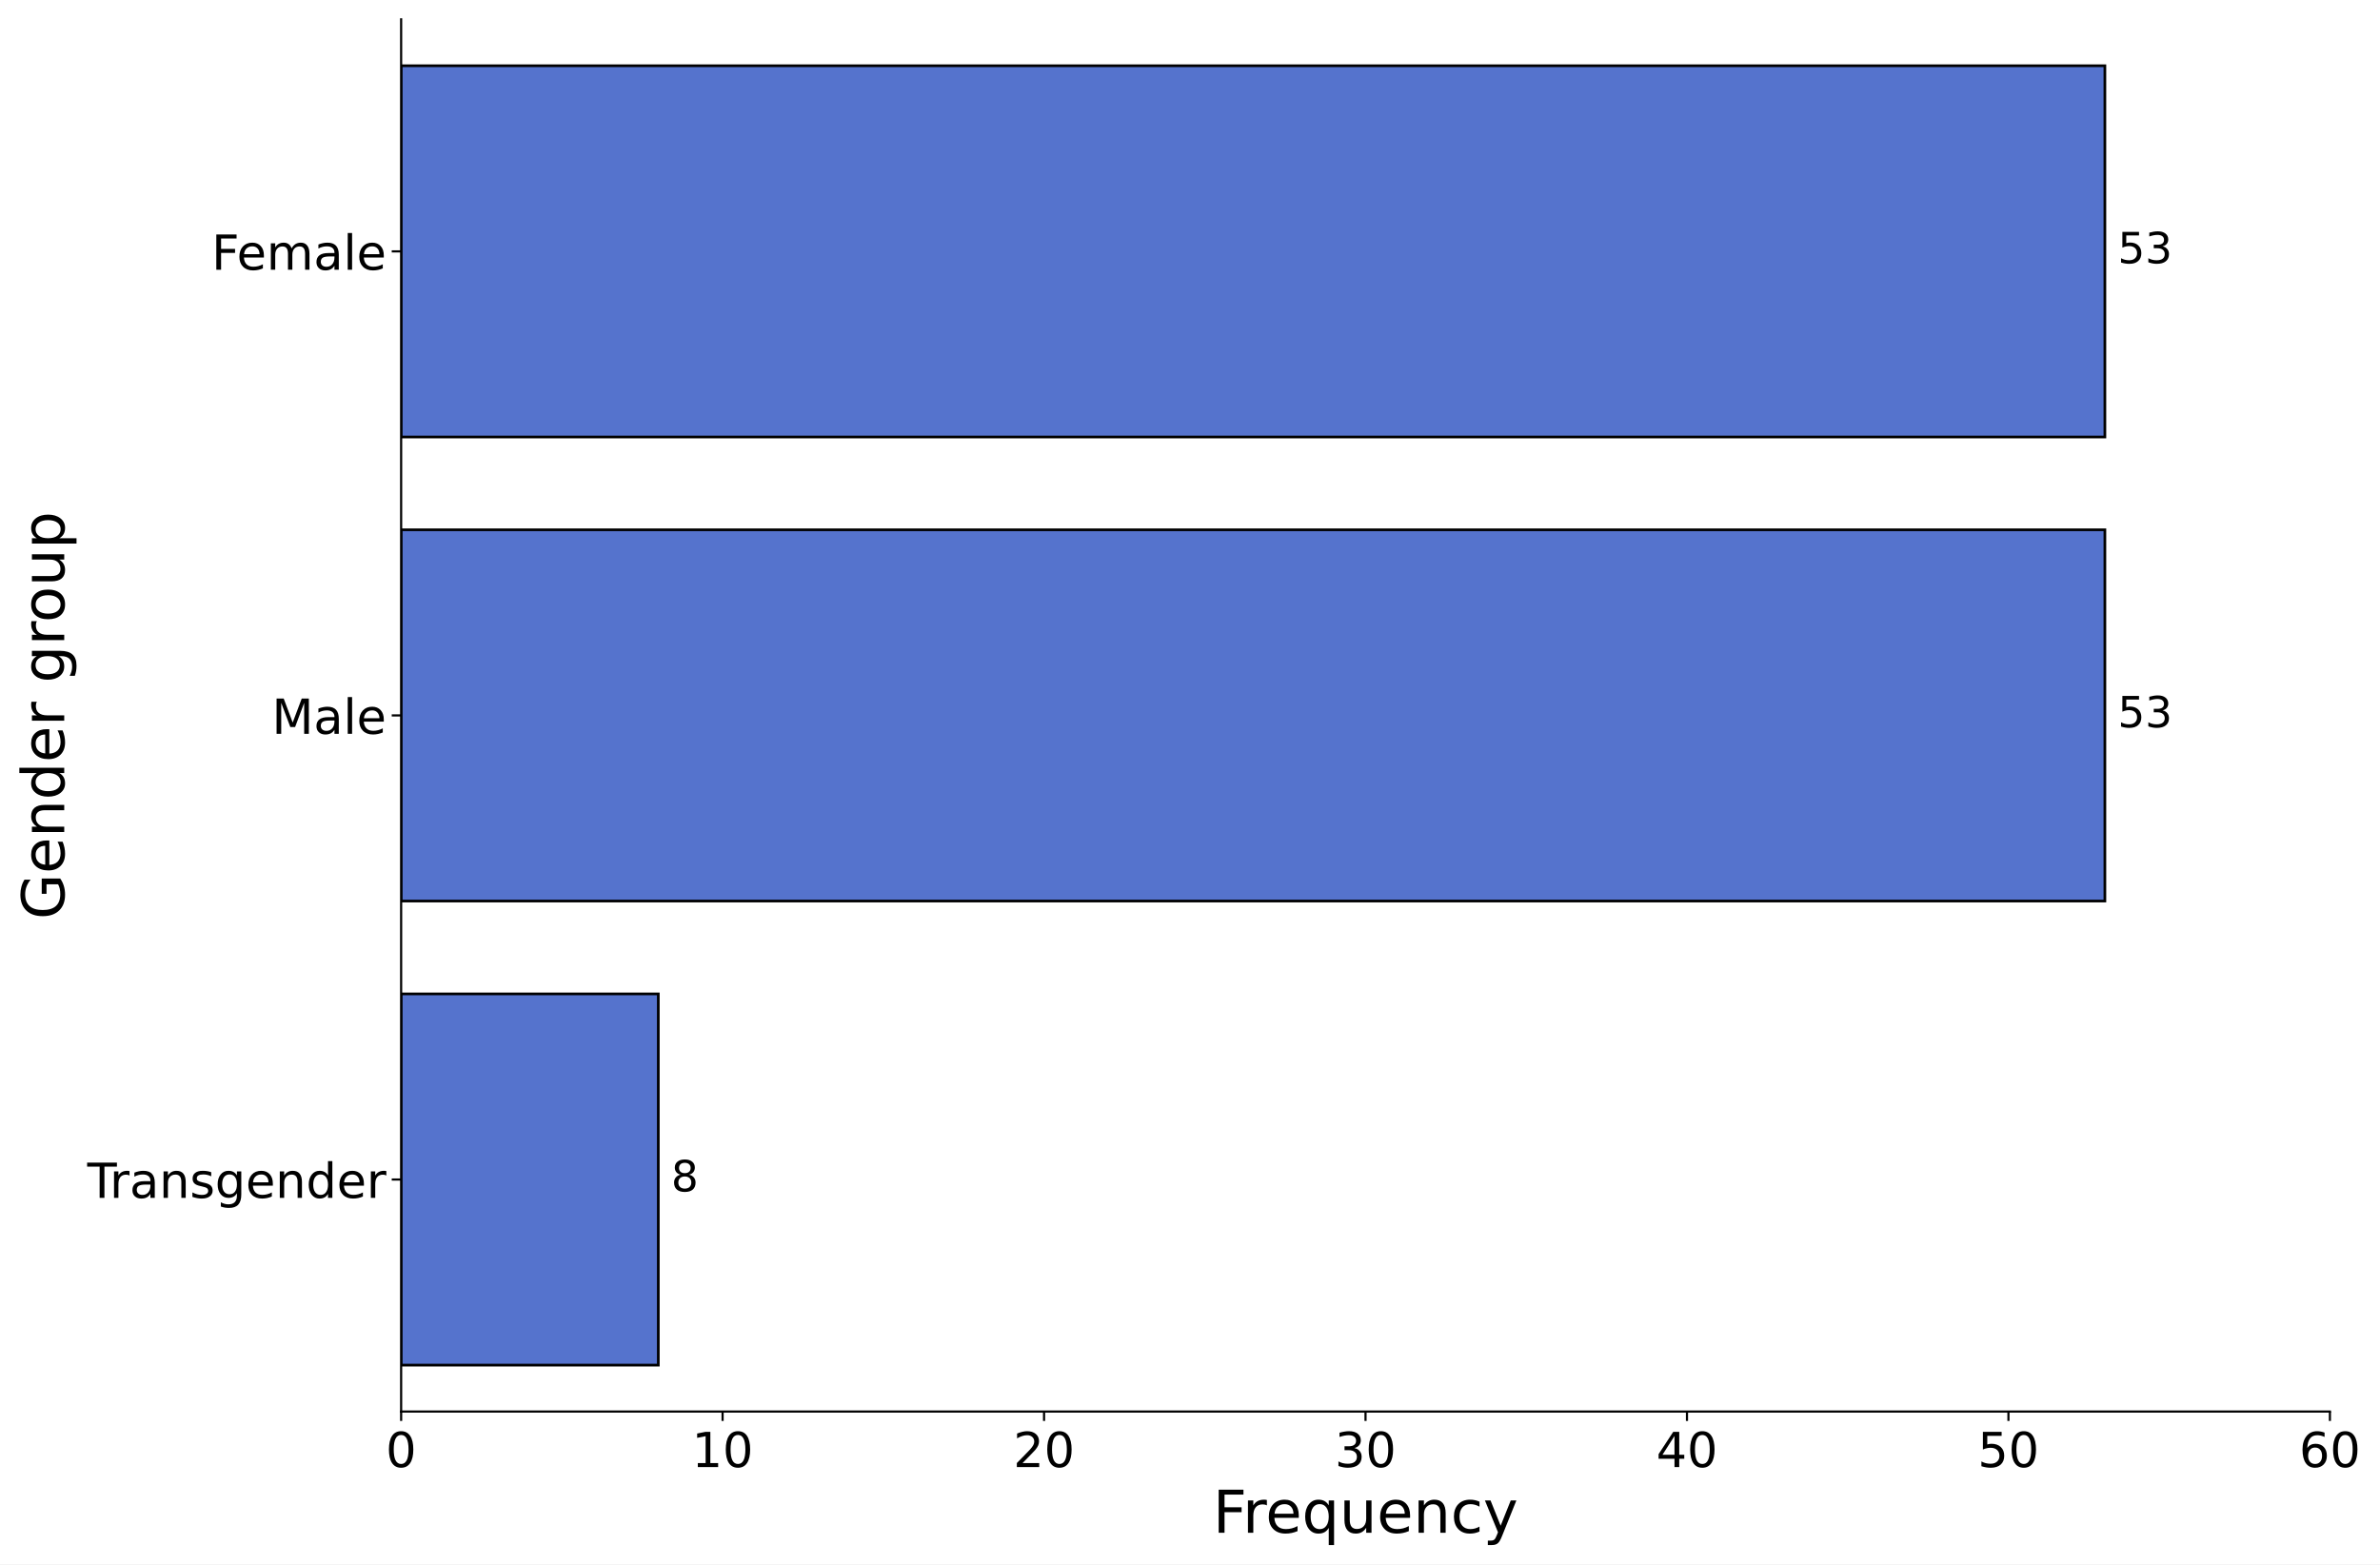
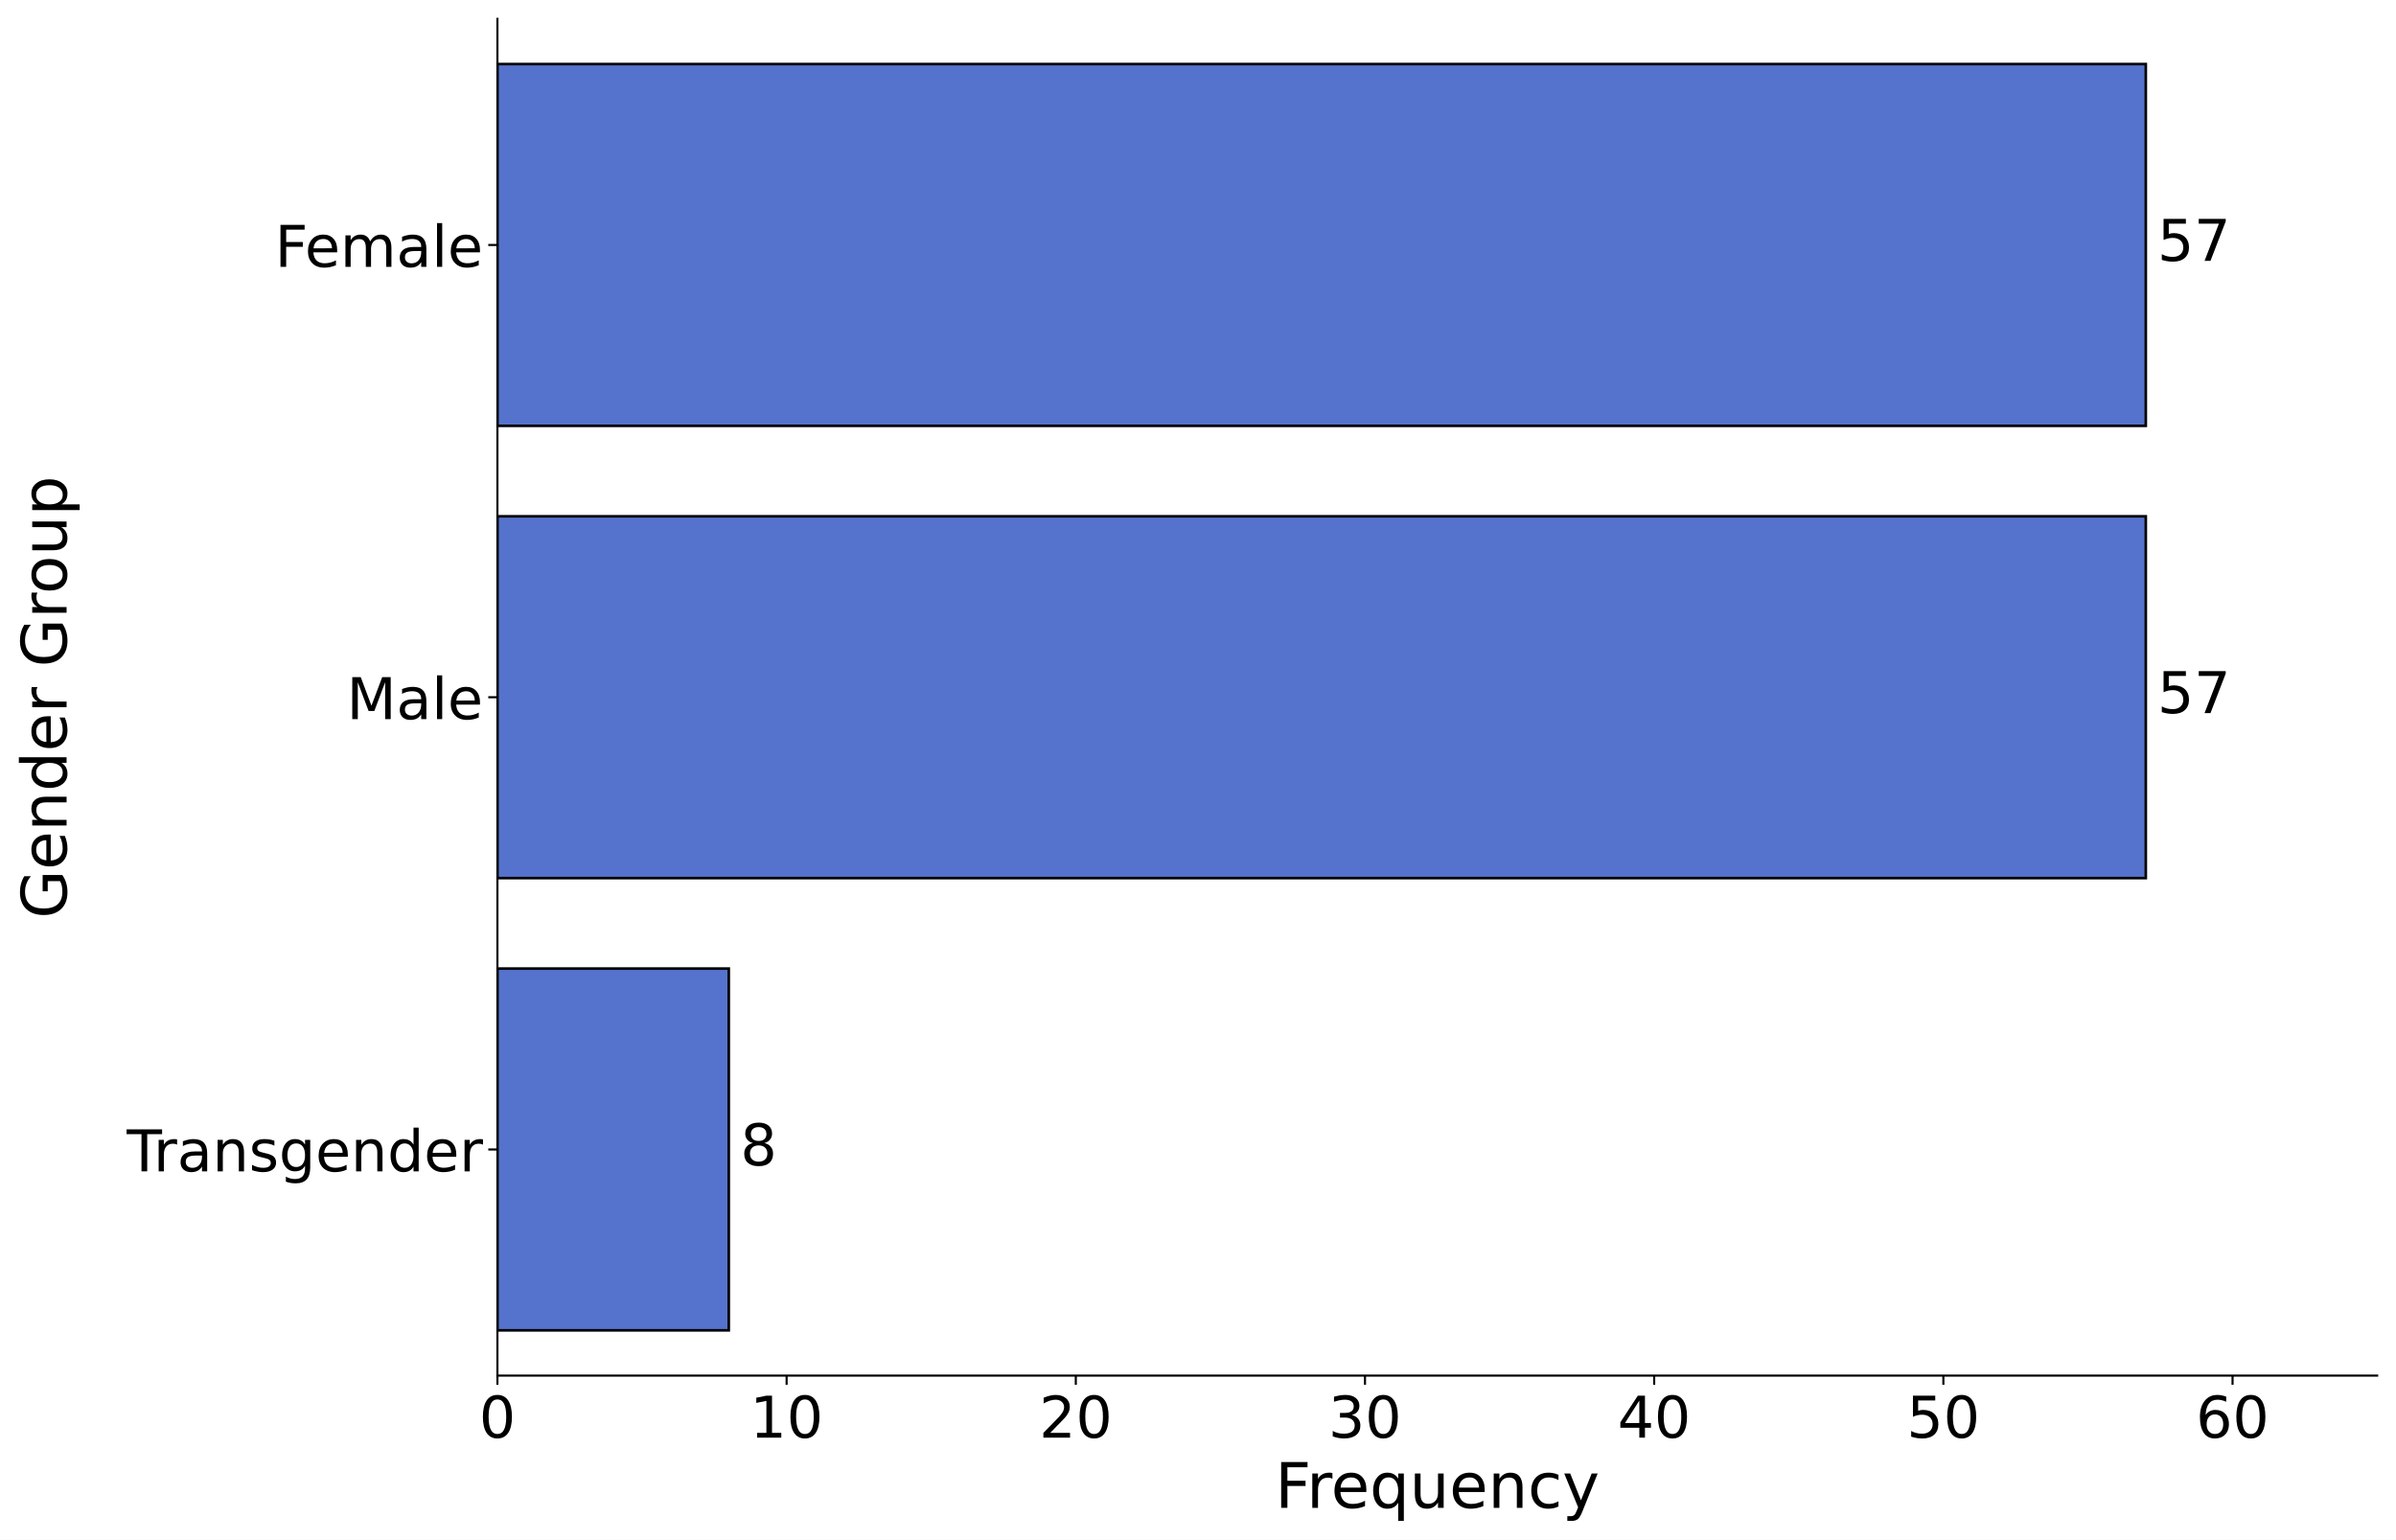
- <svg xmlns="http://www.w3.org/2000/svg" xmlns:xlink="http://www.w3.org/1999/xlink" width="886.168pt" height="582.513pt" viewBox="0 0 886.168 582.513" version="1.1">
+ <svg xmlns="http://www.w3.org/2000/svg" xmlns:xlink="http://www.w3.org/1999/xlink" width="915.399pt" height="588.319pt" viewBox="0 0 915.399 588.319" version="1.1">
  <defs>
    <style type="text/css">*{stroke-linejoin: round; stroke-linecap: butt}</style>
  </defs>
  <g id="figure_1">
    <g id="patch_1">
-       <path d="M 0 582.513  L 886.168 582.513  L 886.168 0  L 0 0  z " style="fill: #ffffff" />
+       <path d="M 0 588.319  L 915.399 588.319  L 915.399 0  L 0 0  z " style="fill: #ffffff" />
    </g>
    <g id="axes_1">
      <g id="patch_2">
-         <path d="M 149.358 525.6  L 867.515 525.6  L 867.515 7.2  L 149.358 7.2  z " style="fill: #ffffff" />
+         <path d="M 190.042 525.6  L 908.199 525.6  L 908.199 7.2  L 190.042 7.2  z " style="fill: #ffffff" />
      </g>
      <g id="patch_3">
-         <path d="M 149.358 24.48  L 783.73 24.48  L 783.73 162.72  L 149.358 162.72  z " clip-path="url(#p22b1111cca)" style="fill: #5573cd; stroke: #000000; stroke-linejoin: miter" />
+         <path d="M 190.042 24.48  L 819.81 24.48  L 819.81 162.72  L 190.042 162.72  z " clip-path="url(#pb0282d9551)" style="fill: #5573cd; stroke: #000000; stroke-linejoin: miter" />
      </g>
      <g id="patch_4">
-         <path d="M 149.358 197.28  L 783.73 197.28  L 783.73 335.52  L 149.358 335.52  z " clip-path="url(#p22b1111cca)" style="fill: #5573cd; stroke: #000000; stroke-linejoin: miter" />
+         <path d="M 190.042 197.28  L 819.81 197.28  L 819.81 335.52  L 190.042 335.52  z " clip-path="url(#pb0282d9551)" style="fill: #5573cd; stroke: #000000; stroke-linejoin: miter" />
      </g>
      <g id="patch_5">
-         <path d="M 149.358 370.08  L 245.113 370.08  L 245.113 508.32  L 149.358 508.32  z " clip-path="url(#p22b1111cca)" style="fill: #5573cd; stroke: #000000; stroke-linejoin: miter" />
+         <path d="M 190.042 370.08  L 278.431 370.08  L 278.431 508.32  L 190.042 508.32  z " clip-path="url(#pb0282d9551)" style="fill: #5573cd; stroke: #000000; stroke-linejoin: miter" />
      </g>
      <g id="matplotlib.axis_1">
        <g id="xtick_1">
          <g id="line2d_1">
            <defs>
-               <path id="m46218649f5" d="M 0 0  L 0 3.5  " style="stroke: #000000; stroke-width: 0.8" />
+               <path id="mee98d31f6c" d="M 0 0  L 0 3.5  " style="stroke: #000000; stroke-width: 0.8" />
            </defs>
            <g>
-               <use xlink:href="#m46218649f5" x="149.358" y="525.6" style="stroke: #000000; stroke-width: 0.8" />
+               <use xlink:href="#mee98d31f6c" x="190.042" y="525.6" style="stroke: #000000; stroke-width: 0.8" />
            </g>
          </g>
          <g id="text_1">
-             <g transform="translate(143.6322 546.2772) scale(0.18 -0.18)">
+             <g transform="translate(183.0434 549.3166) scale(0.22 -0.22)">
              <defs>
                <path id="DejaVuSans-30" d="M 2034 4250  Q 1547 4250 1301 3770  Q 1056 3291 1056 2328  Q 1056 1369 1301 889  Q 1547 409 2034 409  Q 2525 409 2770 889  Q 3016 1369 3016 2328  Q 3016 3291 2770 3770  Q 2525 4250 2034 4250  z M 2034 4750  Q 2819 4750 3233 4129  Q 3647 3509 3647 2328  Q 3647 1150 3233 529  Q 2819 -91 2034 -91  Q 1250 -91 836 529  Q 422 1150 422 2328  Q 422 3509 836 4129  Q 1250 4750 2034 4750  z " transform="scale(0.015625)" />
              </defs>
              <use xlink:href="#DejaVuSans-30" />
            </g>
          </g>
        </g>
        <g id="xtick_2">
          <g id="line2d_2">
            <g>
-               <use xlink:href="#m46218649f5" x="269.051" y="525.6" style="stroke: #000000; stroke-width: 0.8" />
+               <use xlink:href="#mee98d31f6c" x="300.528" y="525.6" style="stroke: #000000; stroke-width: 0.8" />
            </g>
          </g>
          <g id="text_2">
-             <g transform="translate(257.5987 546.2772) scale(0.18 -0.18)">
+             <g transform="translate(286.5303 549.3166) scale(0.22 -0.22)">
              <defs>
                <path id="DejaVuSans-31" d="M 794 531  L 1825 531  L 1825 4091  L 703 3866  L 703 4441  L 1819 4666  L 2450 4666  L 2450 531  L 3481 531  L 3481 0  L 794 0  L 794 531  z " transform="scale(0.015625)" />
              </defs>
              <use xlink:href="#DejaVuSans-31" />
              <use xlink:href="#DejaVuSans-30" transform="translate(63.62305 0)" />
            </g>
          </g>
        </g>
        <g id="xtick_3">
          <g id="line2d_3">
            <g>
-               <use xlink:href="#m46218649f5" x="388.744" y="525.6" style="stroke: #000000; stroke-width: 0.8" />
+               <use xlink:href="#mee98d31f6c" x="411.014" y="525.6" style="stroke: #000000; stroke-width: 0.8" />
            </g>
          </g>
          <g id="text_3">
-             <g transform="translate(377.2915 546.2772) scale(0.18 -0.18)">
+             <g transform="translate(397.016 549.3166) scale(0.22 -0.22)">
              <defs>
                <path id="DejaVuSans-32" d="M 1228 531  L 3431 531  L 3431 0  L 469 0  L 469 531  Q 828 903 1448 1529  Q 2069 2156 2228 2338  Q 2531 2678 2651 2914  Q 2772 3150 2772 3378  Q 2772 3750 2511 3984  Q 2250 4219 1831 4219  Q 1534 4219 1204 4116  Q 875 4013 500 3803  L 500 4441  Q 881 4594 1212 4672  Q 1544 4750 1819 4750  Q 2544 4750 2975 4387  Q 3406 4025 3406 3419  Q 3406 3131 3298 2873  Q 3191 2616 2906 2266  Q 2828 2175 2409 1742  Q 1991 1309 1228 531  z " transform="scale(0.015625)" />
              </defs>
              <use xlink:href="#DejaVuSans-32" />
              <use xlink:href="#DejaVuSans-30" transform="translate(63.62305 0)" />
            </g>
          </g>
        </g>
        <g id="xtick_4">
          <g id="line2d_4">
            <g>
-               <use xlink:href="#m46218649f5" x="508.437" y="525.6" style="stroke: #000000; stroke-width: 0.8" />
+               <use xlink:href="#mee98d31f6c" x="521.499" y="525.6" style="stroke: #000000; stroke-width: 0.8" />
            </g>
          </g>
          <g id="text_4">
-             <g transform="translate(496.9843 546.2772) scale(0.18 -0.18)">
+             <g transform="translate(507.5017 549.3166) scale(0.22 -0.22)">
              <defs>
                <path id="DejaVuSans-33" d="M 2597 2516  Q 3050 2419 3304 2112  Q 3559 1806 3559 1356  Q 3559 666 3084 287  Q 2609 -91 1734 -91  Q 1441 -91 1130 -33  Q 819 25 488 141  L 488 750  Q 750 597 1062 519  Q 1375 441 1716 441  Q 2309 441 2620 675  Q 2931 909 2931 1356  Q 2931 1769 2642 2001  Q 2353 2234 1838 2234  L 1294 2234  L 1294 2753  L 1863 2753  Q 2328 2753 2575 2939  Q 2822 3125 2822 3475  Q 2822 3834 2567 4026  Q 2313 4219 1838 4219  Q 1578 4219 1281 4162  Q 984 4106 628 3988  L 628 4550  Q 988 4650 1302 4700  Q 1616 4750 1894 4750  Q 2613 4750 3031 4423  Q 3450 4097 3450 3541  Q 3450 3153 3228 2886  Q 3006 2619 2597 2516  z " transform="scale(0.015625)" />
              </defs>
              <use xlink:href="#DejaVuSans-33" />
              <use xlink:href="#DejaVuSans-30" transform="translate(63.62305 0)" />
            </g>
          </g>
        </g>
        <g id="xtick_5">
          <g id="line2d_5">
            <g>
-               <use xlink:href="#m46218649f5" x="628.13" y="525.6" style="stroke: #000000; stroke-width: 0.8" />
+               <use xlink:href="#mee98d31f6c" x="631.985" y="525.6" style="stroke: #000000; stroke-width: 0.8" />
            </g>
          </g>
          <g id="text_5">
-             <g transform="translate(616.6771 546.2772) scale(0.18 -0.18)">
+             <g transform="translate(617.9873 549.3166) scale(0.22 -0.22)">
              <defs>
                <path id="DejaVuSans-34" d="M 2419 4116  L 825 1625  L 2419 1625  L 2419 4116  z M 2253 4666  L 3047 4666  L 3047 1625  L 3713 1625  L 3713 1100  L 3047 1100  L 3047 0  L 2419 0  L 2419 1100  L 313 1100  L 313 1709  L 2253 4666  z " transform="scale(0.015625)" />
              </defs>
              <use xlink:href="#DejaVuSans-34" />
              <use xlink:href="#DejaVuSans-30" transform="translate(63.62305 0)" />
            </g>
          </g>
        </g>
        <g id="xtick_6">
          <g id="line2d_6">
            <g>
-               <use xlink:href="#m46218649f5" x="747.822" y="525.6" style="stroke: #000000; stroke-width: 0.8" />
+               <use xlink:href="#mee98d31f6c" x="742.47" y="525.6" style="stroke: #000000; stroke-width: 0.8" />
            </g>
          </g>
          <g id="text_6">
-             <g transform="translate(736.3699 546.2772) scale(0.18 -0.18)">
+             <g transform="translate(728.473 549.3166) scale(0.22 -0.22)">
              <defs>
                <path id="DejaVuSans-35" d="M 691 4666  L 3169 4666  L 3169 4134  L 1269 4134  L 1269 2991  Q 1406 3038 1543 3061  Q 1681 3084 1819 3084  Q 2600 3084 3056 2656  Q 3513 2228 3513 1497  Q 3513 744 3044 326  Q 2575 -91 1722 -91  Q 1428 -91 1123 -41  Q 819 9 494 109  L 494 744  Q 775 591 1075 516  Q 1375 441 1709 441  Q 2250 441 2565 725  Q 2881 1009 2881 1497  Q 2881 1984 2565 2268  Q 2250 2553 1709 2553  Q 1456 2553 1204 2497  Q 953 2441 691 2322  L 691 4666  z " transform="scale(0.015625)" />
              </defs>
              <use xlink:href="#DejaVuSans-35" />
              <use xlink:href="#DejaVuSans-30" transform="translate(63.62305 0)" />
            </g>
          </g>
        </g>
        <g id="xtick_7">
          <g id="line2d_7">
            <g>
-               <use xlink:href="#m46218649f5" x="867.515" y="525.6" style="stroke: #000000; stroke-width: 0.8" />
+               <use xlink:href="#mee98d31f6c" x="852.956" y="525.6" style="stroke: #000000; stroke-width: 0.8" />
            </g>
          </g>
          <g id="text_7">
-             <g transform="translate(856.0627 546.2772) scale(0.18 -0.18)">
+             <g transform="translate(838.9587 549.3166) scale(0.22 -0.22)">
              <defs>
                <path id="DejaVuSans-36" d="M 2113 2584  Q 1688 2584 1439 2293  Q 1191 2003 1191 1497  Q 1191 994 1439 701  Q 1688 409 2113 409  Q 2538 409 2786 701  Q 3034 994 3034 1497  Q 3034 2003 2786 2293  Q 2538 2584 2113 2584  z M 3366 4563  L 3366 3988  Q 3128 4100 2886 4159  Q 2644 4219 2406 4219  Q 1781 4219 1451 3797  Q 1122 3375 1075 2522  Q 1259 2794 1537 2939  Q 1816 3084 2150 3084  Q 2853 3084 3261 2657  Q 3669 2231 3669 1497  Q 3669 778 3244 343  Q 2819 -91 2113 -91  Q 1303 -91 875 529  Q 447 1150 447 2328  Q 447 3434 972 4092  Q 1497 4750 2381 4750  Q 2619 4750 2861 4703  Q 3103 4656 3366 4563  z " transform="scale(0.015625)" />
              </defs>
              <use xlink:href="#DejaVuSans-36" />
              <use xlink:href="#DejaVuSans-30" transform="translate(63.62305 0)" />
            </g>
          </g>
        </g>
        <g id="text_8">
-           <g transform="translate(451.6115 570.7372) scale(0.22 -0.22)">
+           <g transform="translate(487.1293 576.1281) scale(0.24 -0.24)">
            <defs>
              <path id="DejaVuSans-46" d="M 628 4666  L 3309 4666  L 3309 4134  L 1259 4134  L 1259 2759  L 3109 2759  L 3109 2228  L 1259 2228  L 1259 0  L 628 0  L 628 4666  z " transform="scale(0.015625)" />
              <path id="DejaVuSans-72" d="M 2631 2963  Q 2534 3019 2420 3045  Q 2306 3072 2169 3072  Q 1681 3072 1420 2755  Q 1159 2438 1159 1844  L 1159 0  L 581 0  L 581 3500  L 1159 3500  L 1159 2956  Q 1341 3275 1631 3429  Q 1922 3584 2338 3584  Q 2397 3584 2469 3576  Q 2541 3569 2628 3553  L 2631 2963  z " transform="scale(0.015625)" />
              <path id="DejaVuSans-65" d="M 3597 1894  L 3597 1613  L 953 1613  Q 991 1019 1311 708  Q 1631 397 2203 397  Q 2534 397 2845 478  Q 3156 559 3463 722  L 3463 178  Q 3153 47 2828 -22  Q 2503 -91 2169 -91  Q 1331 -91 842 396  Q 353 884 353 1716  Q 353 2575 817 3079  Q 1281 3584 2069 3584  Q 2775 3584 3186 3129  Q 3597 2675 3597 1894  z M 3022 2063  Q 3016 2534 2758 2815  Q 2500 3097 2075 3097  Q 1594 3097 1305 2825  Q 1016 2553 972 2059  L 3022 2063  z " transform="scale(0.015625)" />
              <path id="DejaVuSans-71" d="M 947 1747  Q 947 1113 1208 752  Q 1469 391 1925 391  Q 2381 391 2643 752  Q 2906 1113 2906 1747  Q 2906 2381 2643 2742  Q 2381 3103 1925 3103  Q 1469 3103 1208 2742  Q 947 2381 947 1747  z M 2906 525  Q 2725 213 2448 61  Q 2172 -91 1784 -91  Q 1150 -91 751 415  Q 353 922 353 1747  Q 353 2572 751 3078  Q 1150 3584 1784 3584  Q 2172 3584 2448 3432  Q 2725 3281 2906 2969  L 2906 3500  L 3481 3500  L 3481 -1331  L 2906 -1331  L 2906 525  z " transform="scale(0.015625)" />
              <path id="DejaVuSans-75" d="M 544 1381  L 544 3500  L 1119 3500  L 1119 1403  Q 1119 906 1312 657  Q 1506 409 1894 409  Q 2359 409 2629 706  Q 2900 1003 2900 1516  L 2900 3500  L 3475 3500  L 3475 0  L 2900 0  L 2900 538  Q 2691 219 2414 64  Q 2138 -91 1772 -91  Q 1169 -91 856 284  Q 544 659 544 1381  z M 1991 3584  L 1991 3584  z " transform="scale(0.015625)" />
              <path id="DejaVuSans-6e" d="M 3513 2113  L 3513 0  L 2938 0  L 2938 2094  Q 2938 2591 2744 2837  Q 2550 3084 2163 3084  Q 1697 3084 1428 2787  Q 1159 2491 1159 1978  L 1159 0  L 581 0  L 581 3500  L 1159 3500  L 1159 2956  Q 1366 3272 1645 3428  Q 1925 3584 2291 3584  Q 2894 3584 3203 3211  Q 3513 2838 3513 2113  z " transform="scale(0.015625)" />
              <path id="DejaVuSans-63" d="M 3122 3366  L 3122 2828  Q 2878 2963 2633 3030  Q 2388 3097 2138 3097  Q 1578 3097 1268 2742  Q 959 2388 959 1747  Q 959 1106 1268 751  Q 1578 397 2138 397  Q 2388 397 2633 464  Q 2878 531 3122 666  L 3122 134  Q 2881 22 2623 -34  Q 2366 -91 2075 -91  Q 1284 -91 818 406  Q 353 903 353 1747  Q 353 2603 823 3093  Q 1294 3584 2113 3584  Q 2378 3584 2631 3529  Q 2884 3475 3122 3366  z " transform="scale(0.015625)" />
              <path id="DejaVuSans-79" d="M 2059 -325  Q 1816 -950 1584 -1140  Q 1353 -1331 966 -1331  L 506 -1331  L 506 -850  L 844 -850  Q 1081 -850 1212 -737  Q 1344 -625 1503 -206  L 1606 56  L 191 3500  L 800 3500  L 1894 763  L 2988 3500  L 3597 3500  L 2059 -325  z " transform="scale(0.015625)" />
            </defs>
            <use xlink:href="#DejaVuSans-46" />
            <use xlink:href="#DejaVuSans-72" transform="translate(50.26953 0)" />
            <use xlink:href="#DejaVuSans-65" transform="translate(89.13281 0)" />
            <use xlink:href="#DejaVuSans-71" transform="translate(150.6562 0)" />
            <use xlink:href="#DejaVuSans-75" transform="translate(214.1328 0)" />
            <use xlink:href="#DejaVuSans-65" transform="translate(277.5117 0)" />
            <use xlink:href="#DejaVuSans-6e" transform="translate(339.0352 0)" />
            <use xlink:href="#DejaVuSans-63" transform="translate(402.4141 0)" />
            <use xlink:href="#DejaVuSans-79" transform="translate(457.3945 0)" />
          </g>
        </g>
      </g>
      <g id="matplotlib.axis_2">
        <g id="ytick_1">
          <g id="line2d_8">
            <defs>
-               <path id="m8050710d82" d="M 0 0  L -3.5 0  " style="stroke: #000000; stroke-width: 0.8" />
+               <path id="m831a114809" d="M 0 0  L -3.5 0  " style="stroke: #000000; stroke-width: 0.8" />
            </defs>
            <g>
-               <use xlink:href="#m8050710d82" x="149.358" y="93.6" style="stroke: #000000; stroke-width: 0.8" />
+               <use xlink:href="#m831a114809" x="190.042" y="93.6" style="stroke: #000000; stroke-width: 0.8" />
            </g>
          </g>
          <g id="text_9">
-             <g transform="translate(78.78 100.4386) scale(0.18 -0.18)">
+             <g transform="translate(105.0019 101.9583) scale(0.22 -0.22)">
              <defs>
                <path id="DejaVuSans-6d" d="M 3328 2828  Q 3544 3216 3844 3400  Q 4144 3584 4550 3584  Q 5097 3584 5394 3201  Q 5691 2819 5691 2113  L 5691 0  L 5113 0  L 5113 2094  Q 5113 2597 4934 2840  Q 4756 3084 4391 3084  Q 3944 3084 3684 2787  Q 3425 2491 3425 1978  L 3425 0  L 2847 0  L 2847 2094  Q 2847 2600 2669 2842  Q 2491 3084 2119 3084  Q 1678 3084 1418 2786  Q 1159 2488 1159 1978  L 1159 0  L 581 0  L 581 3500  L 1159 3500  L 1159 2956  Q 1356 3278 1631 3431  Q 1906 3584 2284 3584  Q 2666 3584 2933 3390  Q 3200 3197 3328 2828  z " transform="scale(0.015625)" />
                <path id="DejaVuSans-61" d="M 2194 1759  Q 1497 1759 1228 1600  Q 959 1441 959 1056  Q 959 750 1161 570  Q 1363 391 1709 391  Q 2188 391 2477 730  Q 2766 1069 2766 1631  L 2766 1759  L 2194 1759  z M 3341 1997  L 3341 0  L 2766 0  L 2766 531  Q 2569 213 2275 61  Q 1981 -91 1556 -91  Q 1019 -91 701 211  Q 384 513 384 1019  Q 384 1609 779 1909  Q 1175 2209 1959 2209  L 2766 2209  L 2766 2266  Q 2766 2663 2505 2880  Q 2244 3097 1772 3097  Q 1472 3097 1187 3025  Q 903 2953 641 2809  L 641 3341  Q 956 3463 1253 3523  Q 1550 3584 1831 3584  Q 2591 3584 2966 3190  Q 3341 2797 3341 1997  z " transform="scale(0.015625)" />
                <path id="DejaVuSans-6c" d="M 603 4863  L 1178 4863  L 1178 0  L 603 0  L 603 4863  z " transform="scale(0.015625)" />
              </defs>
              <use xlink:href="#DejaVuSans-46" />
              <use xlink:href="#DejaVuSans-65" transform="translate(52.01953 0)" />
              <use xlink:href="#DejaVuSans-6d" transform="translate(113.543 0)" />
              <use xlink:href="#DejaVuSans-61" transform="translate(210.9551 0)" />
              <use xlink:href="#DejaVuSans-6c" transform="translate(272.2344 0)" />
              <use xlink:href="#DejaVuSans-65" transform="translate(300.0176 0)" />
            </g>
          </g>
        </g>
        <g id="ytick_2">
          <g id="line2d_9">
            <g>
-               <use xlink:href="#m8050710d82" x="149.358" y="266.4" style="stroke: #000000; stroke-width: 0.8" />
+               <use xlink:href="#m831a114809" x="190.042" y="266.4" style="stroke: #000000; stroke-width: 0.8" />
            </g>
          </g>
          <g id="text_10">
-             <g transform="translate(101.2209 273.2386) scale(0.18 -0.18)">
+             <g transform="translate(132.4297 274.7583) scale(0.22 -0.22)">
              <defs>
                <path id="DejaVuSans-4d" d="M 628 4666  L 1569 4666  L 2759 1491  L 3956 4666  L 4897 4666  L 4897 0  L 4281 0  L 4281 4097  L 3078 897  L 2444 897  L 1241 4097  L 1241 0  L 628 0  L 628 4666  z " transform="scale(0.015625)" />
              </defs>
              <use xlink:href="#DejaVuSans-4d" />
              <use xlink:href="#DejaVuSans-61" transform="translate(86.2793 0)" />
              <use xlink:href="#DejaVuSans-6c" transform="translate(147.5586 0)" />
              <use xlink:href="#DejaVuSans-65" transform="translate(175.3418 0)" />
            </g>
          </g>
        </g>
        <g id="ytick_3">
          <g id="line2d_10">
            <g>
-               <use xlink:href="#m8050710d82" x="149.358" y="439.2" style="stroke: #000000; stroke-width: 0.8" />
+               <use xlink:href="#m831a114809" x="190.042" y="439.2" style="stroke: #000000; stroke-width: 0.8" />
            </g>
          </g>
          <g id="text_11">
-             <g transform="translate(32.49188 446.0386) scale(0.18 -0.18)">
+             <g transform="translate(48.4275 447.5583) scale(0.22 -0.22)">
              <defs>
                <path id="DejaVuSans-54" d="M -19 4666  L 3928 4666  L 3928 4134  L 2272 4134  L 2272 0  L 1638 0  L 1638 4134  L -19 4134  L -19 4666  z " transform="scale(0.015625)" />
                <path id="DejaVuSans-73" d="M 2834 3397  L 2834 2853  Q 2591 2978 2328 3040  Q 2066 3103 1784 3103  Q 1356 3103 1142 2972  Q 928 2841 928 2578  Q 928 2378 1081 2264  Q 1234 2150 1697 2047  L 1894 2003  Q 2506 1872 2764 1633  Q 3022 1394 3022 966  Q 3022 478 2636 193  Q 2250 -91 1575 -91  Q 1294 -91 989 -36  Q 684 19 347 128  L 347 722  Q 666 556 975 473  Q 1284 391 1588 391  Q 1994 391 2212 530  Q 2431 669 2431 922  Q 2431 1156 2273 1281  Q 2116 1406 1581 1522  L 1381 1569  Q 847 1681 609 1914  Q 372 2147 372 2553  Q 372 3047 722 3315  Q 1072 3584 1716 3584  Q 2034 3584 2315 3537  Q 2597 3491 2834 3397  z " transform="scale(0.015625)" />
                <path id="DejaVuSans-67" d="M 2906 1791  Q 2906 2416 2648 2759  Q 2391 3103 1925 3103  Q 1463 3103 1205 2759  Q 947 2416 947 1791  Q 947 1169 1205 825  Q 1463 481 1925 481  Q 2391 481 2648 825  Q 2906 1169 2906 1791  z M 3481 434  Q 3481 -459 3084 -895  Q 2688 -1331 1869 -1331  Q 1566 -1331 1297 -1286  Q 1028 -1241 775 -1147  L 775 -588  Q 1028 -725 1275 -790  Q 1522 -856 1778 -856  Q 2344 -856 2625 -561  Q 2906 -266 2906 331  L 2906 616  Q 2728 306 2450 153  Q 2172 0 1784 0  Q 1141 0 747 490  Q 353 981 353 1791  Q 353 2603 747 3093  Q 1141 3584 1784 3584  Q 2172 3584 2450 3431  Q 2728 3278 2906 2969  L 2906 3500  L 3481 3500  L 3481 434  z " transform="scale(0.015625)" />
                <path id="DejaVuSans-64" d="M 2906 2969  L 2906 4863  L 3481 4863  L 3481 0  L 2906 0  L 2906 525  Q 2725 213 2448 61  Q 2172 -91 1784 -91  Q 1150 -91 751 415  Q 353 922 353 1747  Q 353 2572 751 3078  Q 1150 3584 1784 3584  Q 2172 3584 2448 3432  Q 2725 3281 2906 2969  z M 947 1747  Q 947 1113 1208 752  Q 1469 391 1925 391  Q 2381 391 2643 752  Q 2906 1113 2906 1747  Q 2906 2381 2643 2742  Q 2381 3103 1925 3103  Q 1469 3103 1208 2742  Q 947 2381 947 1747  z " transform="scale(0.015625)" />
              </defs>
              <use xlink:href="#DejaVuSans-54" />
              <use xlink:href="#DejaVuSans-72" transform="translate(46.33398 0)" />
              <use xlink:href="#DejaVuSans-61" transform="translate(87.44727 0)" />
              <use xlink:href="#DejaVuSans-6e" transform="translate(148.7266 0)" />
              <use xlink:href="#DejaVuSans-73" transform="translate(212.1055 0)" />
              <use xlink:href="#DejaVuSans-67" transform="translate(264.2051 0)" />
              <use xlink:href="#DejaVuSans-65" transform="translate(327.6816 0)" />
              <use xlink:href="#DejaVuSans-6e" transform="translate(389.2051 0)" />
              <use xlink:href="#DejaVuSans-64" transform="translate(452.584 0)" />
              <use xlink:href="#DejaVuSans-65" transform="translate(516.0605 0)" />
              <use xlink:href="#DejaVuSans-72" transform="translate(577.584 0)" />
            </g>
          </g>
        </g>
        <g id="text_12">
-           <g transform="translate(23.91656 342.3756) rotate(-90) scale(0.22 -0.22)">
+           <g transform="translate(25.43625 350.9625) rotate(-90) scale(0.24 -0.24)">
            <defs>
              <path id="DejaVuSans-47" d="M 3809 666  L 3809 1919  L 2778 1919  L 2778 2438  L 4434 2438  L 4434 434  Q 4069 175 3628 42  Q 3188 -91 2688 -91  Q 1594 -91 976 548  Q 359 1188 359 2328  Q 359 3472 976 4111  Q 1594 4750 2688 4750  Q 3144 4750 3555 4637  Q 3966 4525 4313 4306  L 4313 3634  Q 3963 3931 3569 4081  Q 3175 4231 2741 4231  Q 1884 4231 1454 3753  Q 1025 3275 1025 2328  Q 1025 1384 1454 906  Q 1884 428 2741 428  Q 3075 428 3337 486  Q 3600 544 3809 666  z " transform="scale(0.015625)" />
              <path id="DejaVuSans-20" transform="scale(0.015625)" />
              <path id="DejaVuSans-6f" d="M 1959 3097  Q 1497 3097 1228 2736  Q 959 2375 959 1747  Q 959 1119 1226 758  Q 1494 397 1959 397  Q 2419 397 2687 759  Q 2956 1122 2956 1747  Q 2956 2369 2687 2733  Q 2419 3097 1959 3097  z M 1959 3584  Q 2709 3584 3137 3096  Q 3566 2609 3566 1747  Q 3566 888 3137 398  Q 2709 -91 1959 -91  Q 1206 -91 779 398  Q 353 888 353 1747  Q 353 2609 779 3096  Q 1206 3584 1959 3584  z " transform="scale(0.015625)" />
              <path id="DejaVuSans-70" d="M 1159 525  L 1159 -1331  L 581 -1331  L 581 3500  L 1159 3500  L 1159 2969  Q 1341 3281 1617 3432  Q 1894 3584 2278 3584  Q 2916 3584 3314 3078  Q 3713 2572 3713 1747  Q 3713 922 3314 415  Q 2916 -91 2278 -91  Q 1894 -91 1617 61  Q 1341 213 1159 525  z M 3116 1747  Q 3116 2381 2855 2742  Q 2594 3103 2138 3103  Q 1681 3103 1420 2742  Q 1159 2381 1159 1747  Q 1159 1113 1420 752  Q 1681 391 2138 391  Q 2594 391 2855 752  Q 3116 1113 3116 1747  z " transform="scale(0.015625)" />
            </defs>
            <use xlink:href="#DejaVuSans-47" />
            <use xlink:href="#DejaVuSans-65" transform="translate(77.49023 0)" />
            <use xlink:href="#DejaVuSans-6e" transform="translate(139.0137 0)" />
            <use xlink:href="#DejaVuSans-64" transform="translate(202.3926 0)" />
            <use xlink:href="#DejaVuSans-65" transform="translate(265.8691 0)" />
            <use xlink:href="#DejaVuSans-72" transform="translate(327.3926 0)" />
            <use xlink:href="#DejaVuSans-20" transform="translate(368.5059 0)" />
-             <use xlink:href="#DejaVuSans-67" transform="translate(400.293 0)" />
-             <use xlink:href="#DejaVuSans-72" transform="translate(463.7695 0)" />
-             <use xlink:href="#DejaVuSans-6f" transform="translate(502.6328 0)" />
-             <use xlink:href="#DejaVuSans-75" transform="translate(563.8145 0)" />
-             <use xlink:href="#DejaVuSans-70" transform="translate(627.1934 0)" />
+             <use xlink:href="#DejaVuSans-47" transform="translate(400.293 0)" />
+             <use xlink:href="#DejaVuSans-72" transform="translate(477.7832 0)" />
+             <use xlink:href="#DejaVuSans-6f" transform="translate(516.6465 0)" />
+             <use xlink:href="#DejaVuSans-75" transform="translate(577.8281 0)" />
+             <use xlink:href="#DejaVuSans-70" transform="translate(641.207 0)" />
          </g>
        </g>
      </g>
      <g id="line2d_11">
-         <path clip-path="url(#p22b1111cca)" style="fill: none; stroke: #424242; stroke-width: 2.25; stroke-linecap: square" />
+         <path clip-path="url(#pb0282d9551)" style="fill: none; stroke: #424242; stroke-width: 2.25; stroke-linecap: square" />
      </g>
      <g id="line2d_12">
-         <path clip-path="url(#p22b1111cca)" style="fill: none; stroke: #424242; stroke-width: 2.25; stroke-linecap: square" />
+         <path clip-path="url(#pb0282d9551)" style="fill: none; stroke: #424242; stroke-width: 2.25; stroke-linecap: square" />
      </g>
      <g id="line2d_13">
-         <path clip-path="url(#p22b1111cca)" style="fill: none; stroke: #424242; stroke-width: 2.25; stroke-linecap: square" />
+         <path clip-path="url(#pb0282d9551)" style="fill: none; stroke: #424242; stroke-width: 2.25; stroke-linecap: square" />
      </g>
      <g id="patch_6">
-         <path d="M 149.358 525.6  L 149.358 7.2  " style="fill: none; stroke: #000000; stroke-width: 0.8; stroke-linejoin: miter; stroke-linecap: square" />
+         <path d="M 190.042 525.6  L 190.042 7.2  " style="fill: none; stroke: #000000; stroke-width: 0.8; stroke-linejoin: miter; stroke-linecap: square" />
      </g>
      <g id="patch_7">
-         <path d="M 149.358 525.6  L 867.515 525.6  " style="fill: none; stroke: #000000; stroke-width: 0.8; stroke-linejoin: miter; stroke-linecap: square" />
+         <path d="M 190.042 525.6  L 908.199 525.6  " style="fill: none; stroke: #000000; stroke-width: 0.8; stroke-linejoin: miter; stroke-linecap: square" />
      </g>
      <g id="text_13">
-         <g transform="translate(788.518 98.015) scale(0.16 -0.16)">
+         <g transform="translate(824.2299 99.67063) scale(0.22 -0.22)">
+           <defs>
+             <path id="DejaVuSans-37" d="M 525 4666  L 3525 4666  L 3525 4397  L 1831 0  L 1172 0  L 2766 4134  L 525 4134  L 525 4666  z " transform="scale(0.015625)" />
+           </defs>
          <use xlink:href="#DejaVuSans-35" />
-           <use xlink:href="#DejaVuSans-33" transform="translate(63.62305 0)" />
+           <use xlink:href="#DejaVuSans-37" transform="translate(63.62305 0)" />
        </g>
      </g>
      <g id="text_14">
-         <g transform="translate(788.518 270.815) scale(0.16 -0.16)">
+         <g transform="translate(824.2299 272.4706) scale(0.22 -0.22)">
          <use xlink:href="#DejaVuSans-35" />
-           <use xlink:href="#DejaVuSans-33" transform="translate(63.62305 0)" />
+           <use xlink:href="#DejaVuSans-37" transform="translate(63.62305 0)" />
        </g>
      </g>
      <g id="text_15">
-         <g transform="translate(249.9004 443.615) scale(0.16 -0.16)">
+         <g transform="translate(282.8501 445.2706) scale(0.22 -0.22)">
          <defs>
            <path id="DejaVuSans-38" d="M 2034 2216  Q 1584 2216 1326 1975  Q 1069 1734 1069 1313  Q 1069 891 1326 650  Q 1584 409 2034 409  Q 2484 409 2743 651  Q 3003 894 3003 1313  Q 3003 1734 2745 1975  Q 2488 2216 2034 2216  z M 1403 2484  Q 997 2584 770 2862  Q 544 3141 544 3541  Q 544 4100 942 4425  Q 1341 4750 2034 4750  Q 2731 4750 3128 4425  Q 3525 4100 3525 3541  Q 3525 3141 3298 2862  Q 3072 2584 2669 2484  Q 3125 2378 3379 2068  Q 3634 1759 3634 1313  Q 3634 634 3220 271  Q 2806 -91 2034 -91  Q 1263 -91 848 271  Q 434 634 434 1313  Q 434 1759 690 2068  Q 947 2378 1403 2484  z M 1172 3481  Q 1172 3119 1398 2916  Q 1625 2713 2034 2713  Q 2441 2713 2670 2916  Q 2900 3119 2900 3481  Q 2900 3844 2670 4047  Q 2441 4250 2034 4250  Q 1625 4250 1398 4047  Q 1172 3844 1172 3481  z " transform="scale(0.015625)" />
          </defs>
          <use xlink:href="#DejaVuSans-38" />
        </g>
      </g>
    </g>
  </g>
  <defs>
-     <clipPath id="p22b1111cca">
-       <rect x="149.358" y="7.2" width="718.157" height="518.4" />
+     <clipPath id="pb0282d9551">
+       <rect x="190.042" y="7.2" width="718.157" height="518.4" />
    </clipPath>
  </defs>
</svg>
